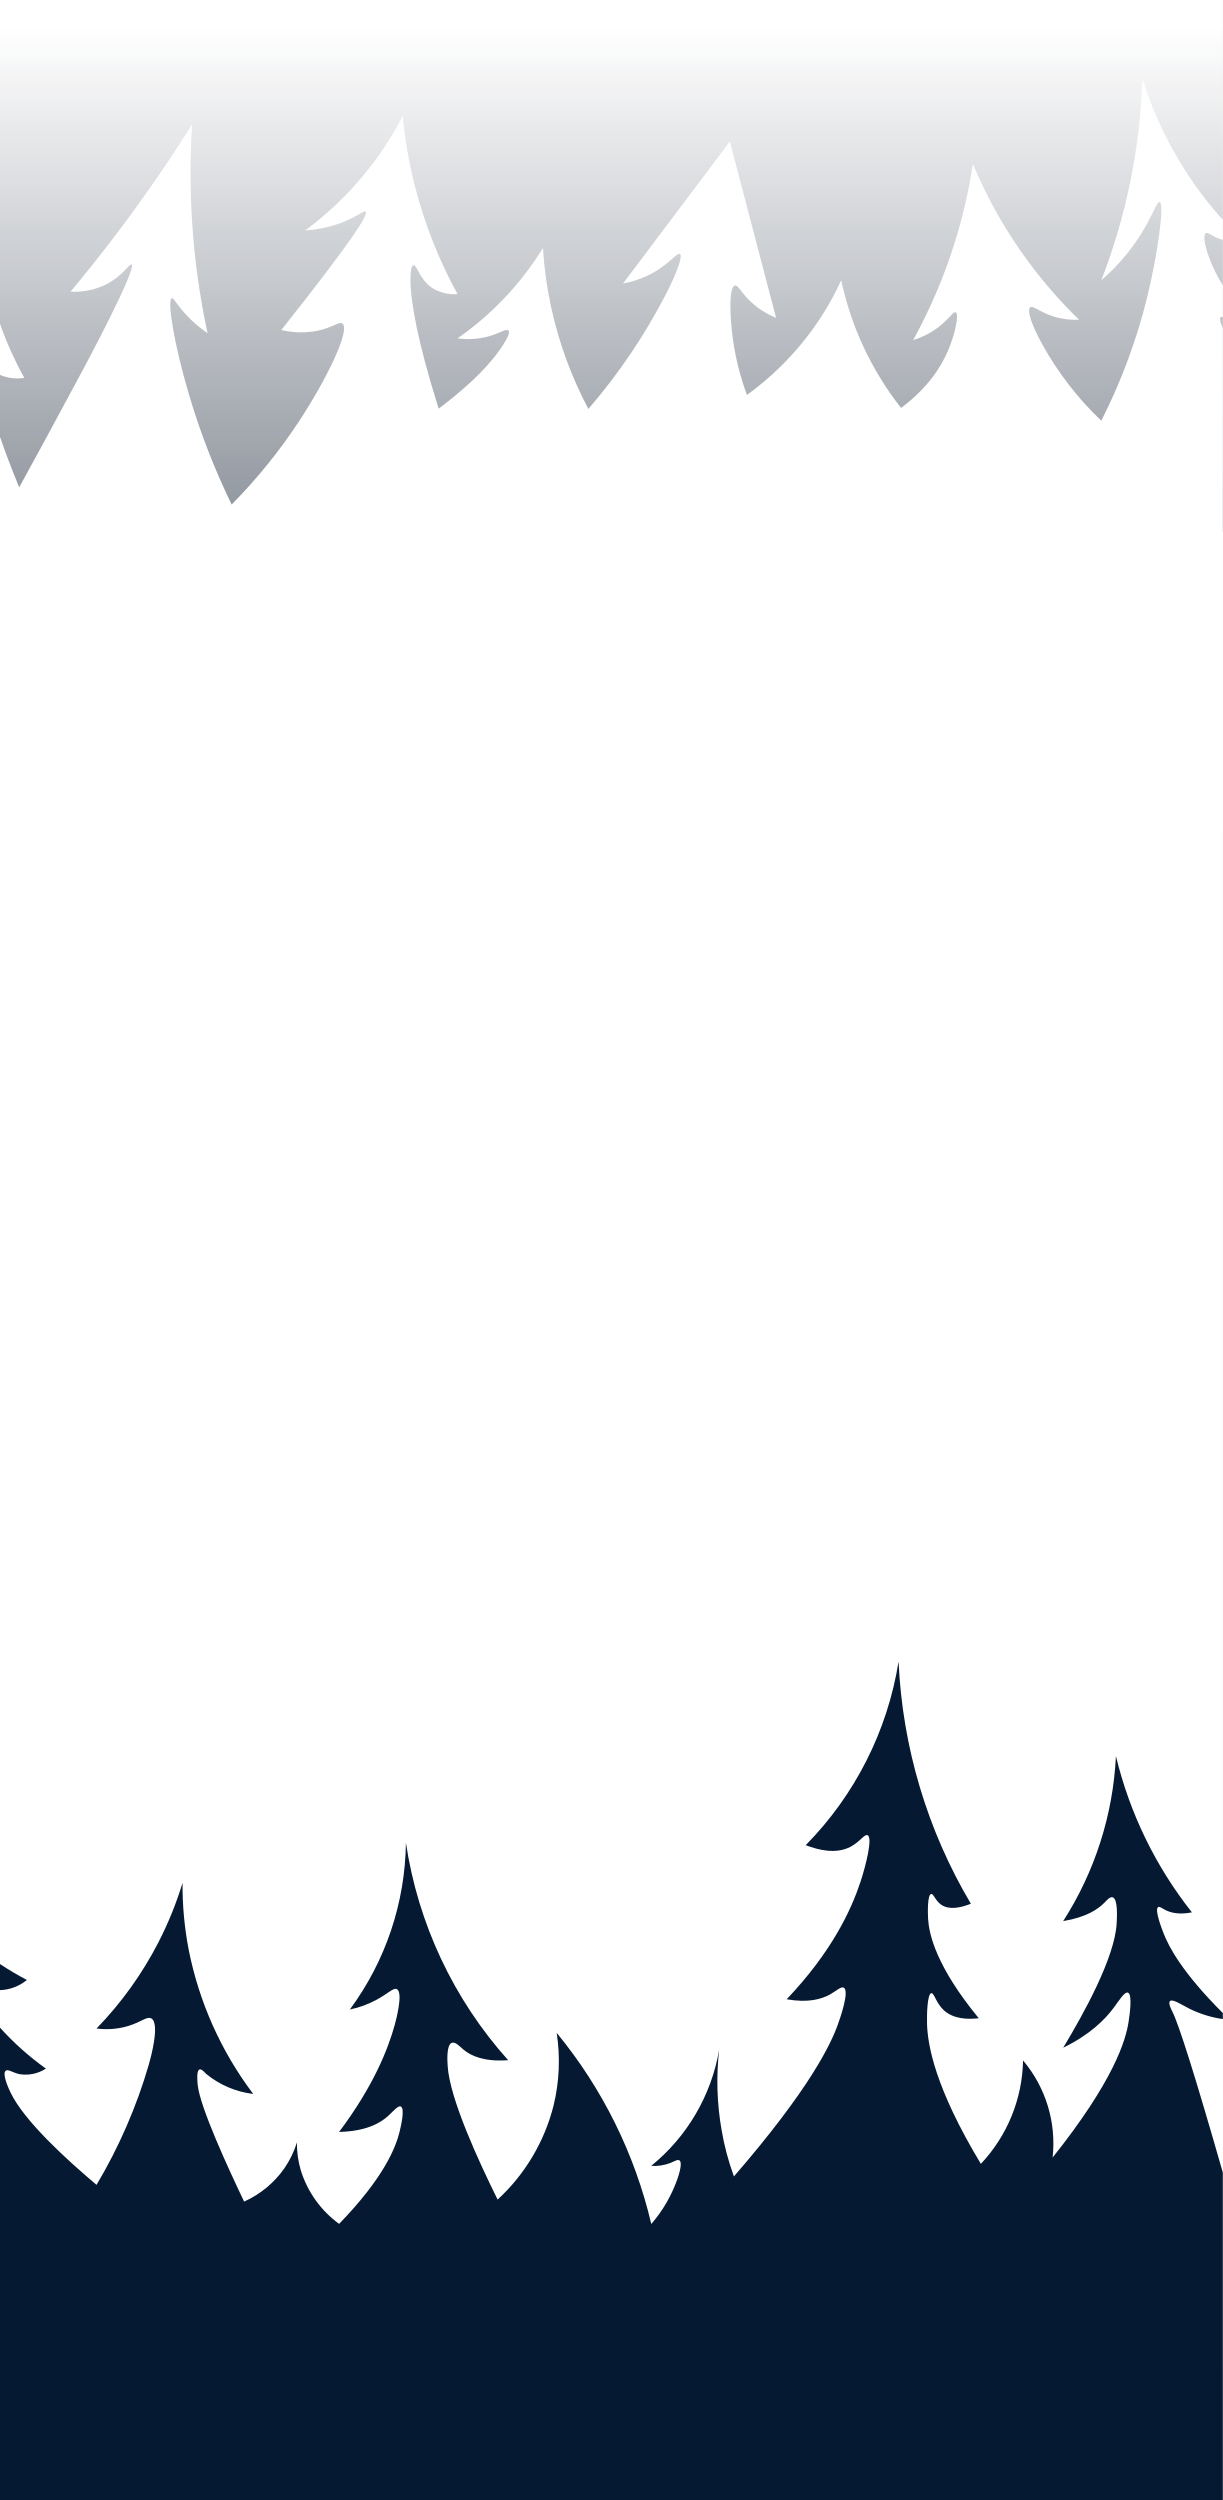
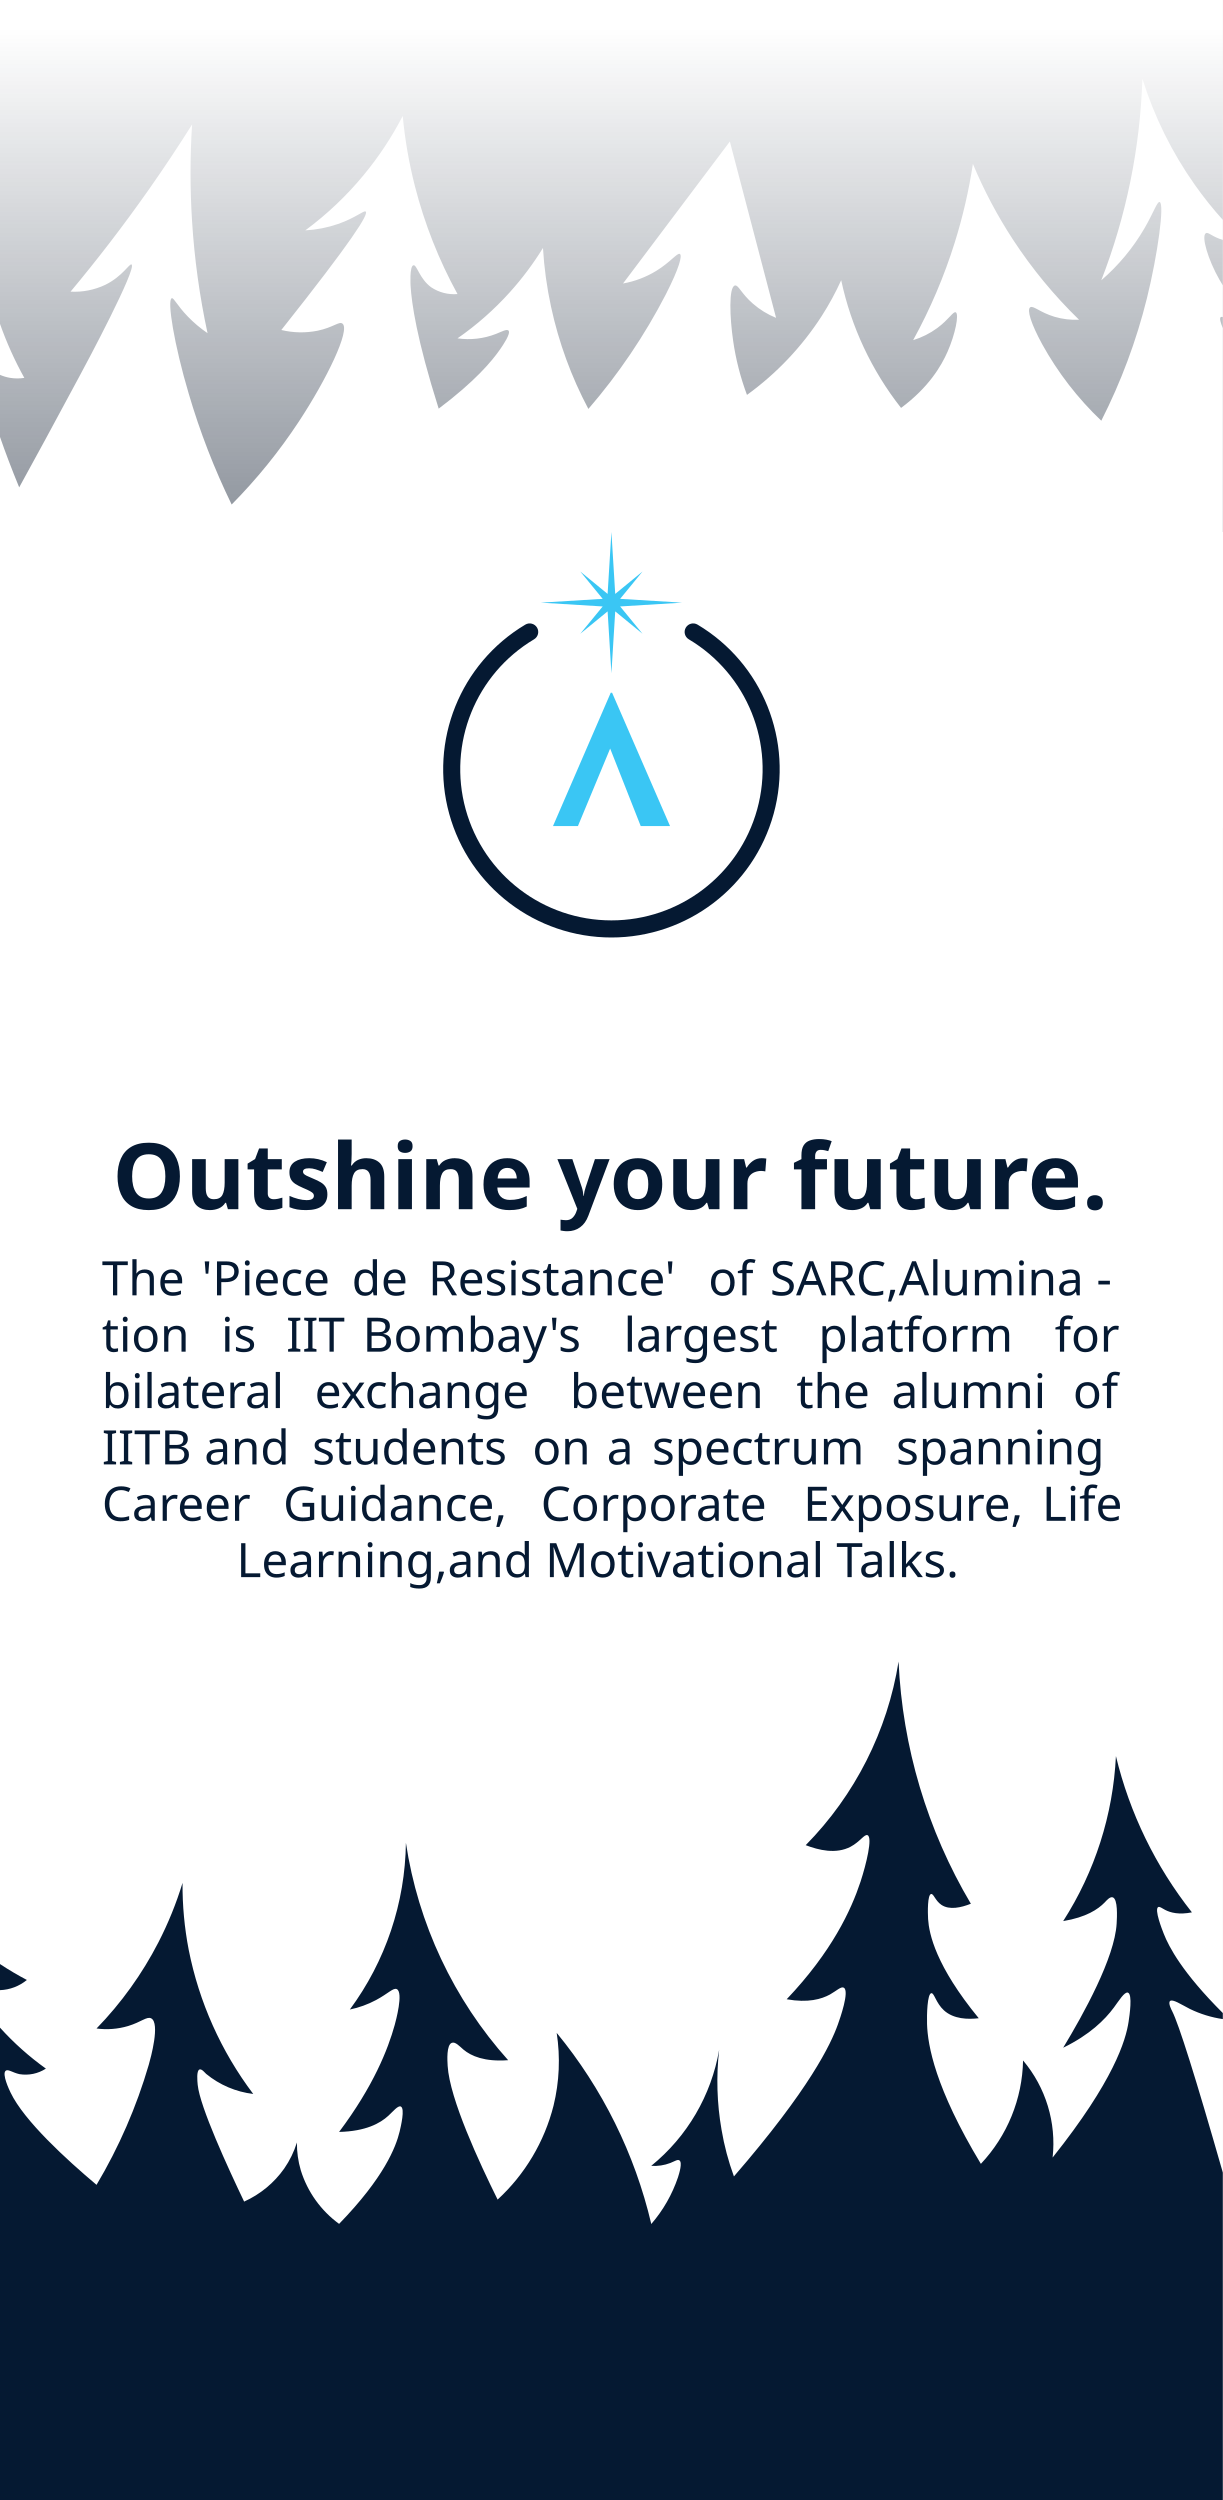
<svg xmlns="http://www.w3.org/2000/svg" id="Layer_1" data-name="Layer 1" viewBox="0 0 360 736">
  <defs>
-     <style>.cls-1{fill:#fff;}.cls-2{fill:url(#linear-gradient);}.cls-3{fill:url(#linear-gradient-2);}.cls-4{fill:#051932;}</style>
-     <linearGradient id="linear-gradient" x1="180" y1="324.67" x2="180" y2="8.35" gradientUnits="userSpaceOnUse">
+     <style>.cls-1{fill:#fff;}.cls-2{fill:url(#linear-gradient);}.cls-3{fill:url(#linear-gradient-2);}.cls-22,.cls-4,.cls-6{fill:#051932;}.cls-5{fill:#3ac6f4;}.cls-6{font-size:14px;font-family:Poppins-Regular, Poppins;}.cls-7{letter-spacing:0.06em;}.cls-8{letter-spacing:0.06em;}.cls-9{letter-spacing:0.06em;}.cls-10{letter-spacing:0.37em;}.cls-11{letter-spacing:0.37em;}.cls-12{letter-spacing:0em;}.cls-13{letter-spacing:0.11em;}.cls-14{letter-spacing:0.11em;}.cls-15{letter-spacing:0.11em;}.cls-16{letter-spacing:0.03em;}.cls-17{letter-spacing:0.03em;}.cls-18{letter-spacing:0.03em;}.cls-19{letter-spacing:0.11em;}.cls-20{letter-spacing:0.11em;}.cls-21{letter-spacing:0.11em;}.cls-22{font-size:27px;font-family:Poppins-Bold, Poppins;font-weight:700;}.cls-23{fill:none;}</style>
+     <linearGradient id="linear-gradient" x1="180" y1="324.67" x2="180" y2="8.34" gradientUnits="userSpaceOnUse">
      <stop offset="0" stop-color="#0c192c" />
      <stop offset="1" stop-color="#0c192c" stop-opacity="0" />
    </linearGradient>
    <linearGradient id="linear-gradient-2" x1="180" y1="1050.36" x2="180" y2="478.38" gradientUnits="userSpaceOnUse">
      <stop offset="0" stop-color="#fff" />
      <stop offset="1" stop-color="#fff" stop-opacity="0" />
    </linearGradient>
  </defs>
  <rect class="cls-1" width="360" height="243.67" />
  <rect class="cls-2" y="5.67" width="360" height="150.96" />
  <path class="cls-1" d="M2.92,111.23A12.15,12.15,0,0,1,0,110.35v-15a104.39,104.39,0,0,0,7.16,15.9A13.08,13.08,0,0,1,2.92,111.23Z" />
  <path class="cls-1" d="M355,68.66c-1.41.87.67,7.85,4,13.67.3.53.64,1.08,1,1.67v9.35a.62.62,0,0,0-.61,0c-.46.36,0,1.73.61,3.27V736H0V128.64c1.5,4.32,3.36,9.28,5.65,14.84,4.37-7.94,10.5-19.18,17.77-32.76,2-3.66,17-31.84,15.31-32.86-.62-.37-2.62,3.48-7.75,6a21.19,21.19,0,0,1-10.21,2c7.62-9.13,15.41-19.19,23.15-30.21,4.53-6.45,8.73-12.8,12.63-19a224.05,224.05,0,0,0,0,28.57A221.77,221.77,0,0,0,61.1,98.08a36.77,36.77,0,0,1-5.75-4.83c-3.32-3.43-4.16-5.64-4.78-5.45-1.46.46.74,13.81,5,28.13a208.41,208.41,0,0,0,12.63,32.6,159.56,159.56,0,0,0,19.74-24.36c8.24-12.51,15.3-27.08,12.87-28.91-1-.73-2.68,1.14-7.35,2.11a24.81,24.81,0,0,1-10.64-.22c21.1-26.59,25.72-34.1,24.85-34.86-.53-.47-2.88,1.82-8.16,3.65a35.12,35.12,0,0,1-9.63,1.88A97,97,0,0,0,107.1,51.49a97.23,97.23,0,0,0,11.46-17.35,134.54,134.54,0,0,0,3.58,20.63,136.1,136.1,0,0,0,12.55,31.8,12.1,12.1,0,0,1-7.76-2c-3.44-2.51-4.21-6.68-5.2-6.48-1.23.25-.85,6.14-.85,6.14.32,5,1.72,15.39,8.27,36.08,10.62-8,15.6-13.88,18.11-17.51.8-1.16,3.22-4.68,2.44-5.49-.51-.53-2.12.39-3.7,1a22.34,22.34,0,0,1-11.31,1.3A89.14,89.14,0,0,0,150.12,86,89.86,89.86,0,0,0,159.85,73a113.4,113.4,0,0,0,2.37,17.27,116.13,116.13,0,0,0,11,30.12A173.33,173.33,0,0,0,196,86.7c4-7.84,4.9-11.47,4.16-11.93s-2.78,2.43-7,5a28.3,28.3,0,0,1-9.74,3.69q15.72-20.89,31.45-41.8l13.61,51.92a24.06,24.06,0,0,1-6.83-4.19c-3.46-3-4.26-5.59-5.29-5.34-1.87.45-1.52,9.48-.51,16.38a76.48,76.48,0,0,0,4.06,15.83,86.53,86.53,0,0,0,22-23.22,82.82,82.82,0,0,0,5.74-10.55,91.71,91.71,0,0,0,17.62,37.6c8.11-6,11.85-12.34,13.69-16.55,2.26-5.12,3.47-11.11,2.4-11.6-.73-.34-2,2.1-5.42,4.63a23.77,23.77,0,0,1-7.11,3.57A156.87,156.87,0,0,0,281.1,71.32a155.82,155.82,0,0,0,5.32-23.07,137.36,137.36,0,0,0,11.82,22.32,138.81,138.81,0,0,0,19.43,23.56,21.86,21.86,0,0,1-7.25-.88c-4.29-1.29-6.27-3.42-7.14-2.77-1,.75.24,4.8,3.53,10.84a93.35,93.35,0,0,0,17.41,22.54,169.94,169.94,0,0,0,13.42-36c3.19-12.9,5.26-28,3.75-28.39-.72-.19-1.77,3.12-4.48,7.78a60,60,0,0,1-12.69,15.27,179.84,179.84,0,0,0,12.1-59.35,112,112,0,0,0,15.44,31.25A110.15,110.15,0,0,0,360,64.73v5.89h0C356.88,69.75,355.72,68.2,355,68.66Z" />
  <rect class="cls-3" y="468.31" width="360" height="229.54" />
  <path class="cls-4" d="M7.91,582.9a13.17,13.17,0,0,1-7.91,3v-7.68A90.39,90.39,0,0,0,7.91,582.9Z" />
  <path class="cls-4" d="M344.45,589.12c-.61.6.44,2.59.65,3,1.93,3.78,6.75,19,14.9,47.49V736H0V596.94A84.52,84.52,0,0,0,13.51,609a11,11,0,0,1-7.77,1.63c-2.06-.45-3.38-1.57-4.06-1-1.19.93,1.08,5.7,1.42,6.4,4,8.36,16.51,19.77,25.32,27.19A152.58,152.58,0,0,0,43.8,607.86c.57-2,3.39-12.23.72-13.65-1.27-.67-2.92,1.08-6.83,2.26a22.26,22.26,0,0,1-9.27.72,106,106,0,0,0,18.22-25.37,105.47,105.47,0,0,0,7.1-17.5A100.08,100.08,0,0,0,55.55,574a103.94,103.94,0,0,0,19,42.46,26.82,26.82,0,0,1-13.86-5.91c-.35-.3-1.28-1.54-1.95-1.3-.94.34-.65,3.37-.54,4.51.63,6.47,8.93,24.48,13.67,34.39a29,29,0,0,0,11.81-9.74,28.07,28.07,0,0,0,3.73-7.66,28.09,28.09,0,0,0,1.14,8.18,30.8,30.8,0,0,0,11.28,15.78c13.25-13.65,16.71-22.59,17.82-27.17.35-1.48,1.63-6.79.35-7.38-.83-.38-2.27,1.44-3.67,2.72-2.42,2.22-6.65,4.58-14.5,4.76,10.14-13.52,14.39-24.34,16.37-31.48.33-1.2,2.61-9.58.62-10.56-1-.51-2.52,1.29-6.11,3.21A28.57,28.57,0,0,1,103,591.6a84.36,84.36,0,0,0,16.5-49.08,123.27,123.27,0,0,0,30.1,64c-7,.52-10.89-1.23-13.15-3.11-1.17-1-2.41-2.4-3.43-2-1.61.57-1.33,5.2-1.23,6.8.59,9.69,9.34,28.52,14.71,39.35a56.38,56.38,0,0,0,16.46-27.65,54.87,54.87,0,0,0,.93-21.43,138.33,138.33,0,0,1,27.85,56.27A41.19,41.19,0,0,0,199.6,641c.36-1.13,1.39-4.42.39-5-.52-.33-1.31.25-2.64.78a13.21,13.21,0,0,1-5.63.85,56.31,56.31,0,0,0,20-34.17,82.58,82.58,0,0,0,.7,23.53,77.2,77.2,0,0,0,3.65,13.75c22.4-25.88,28.55-39,30.6-44.74.62-1.74,3.49-9.83,1.75-10.82-.8-.46-2.1.88-4.08,2-2.49,1.36-6.45,2.54-12.74,1.4,13.3-14,19-26.28,21.75-34.64,1.69-5.17,3.59-13,2.06-13.66-.9-.41-2.23,1.94-5,3.4-4.29,2.26-9.4,1-13.21-.46a99.43,99.43,0,0,0,27.34-54.06,153.25,153.25,0,0,0,21.28,71.3c-2.89,1.15-6.32,1.93-8.7.31-1.78-1.22-2.27-3.32-3-3.18-1.09.22-1,5.39-.89,7.37.29,4.42,2.26,13.79,14.91,29.21-3.18.37-7.39.28-10.25-2.33-2.36-2.16-2.85-5.17-3.7-5.05-1.21.17-1.35,6.35-1.27,9.09.2,6.27,2.36,18.8,15.85,41.16a45.67,45.67,0,0,0,12.42-30.44,37.87,37.87,0,0,1,8.7,28.58c18-22.59,21.55-34.51,22.37-40,.27-1.82,1.21-8.07-.2-8.55-1-.34-2.65,2.39-4.15,4.41-2.65,3.58-7.09,8-14.91,11.81,6-9.92,15.18-26.5,15.74-36.56.11-1.91.4-7.25-1.17-7.72-.81-.24-1.78.9-2.35,1.51-1.94,2-5.42,4.37-12.22,5.49A98.82,98.82,0,0,0,328.53,517a119.16,119.16,0,0,0,22.37,46c-3.85.76-6.3.09-7.87-.72-1-.51-1.64-1.09-2.07-.83-1.16.69,1.13,6.54,1.66,7.87,1.51,3.84,5.44,11.41,17.38,23.32v1.78a33,33,0,0,1-9.72-3C347.75,590.13,345.18,588.4,344.45,589.12Z" />
+   <g id="_Group_" data-name="&lt;Group&gt;">
+     <polygon class="cls-5" points="182.57 178.54 189.16 186.58 181.12 179.99 180 198.22 178.88 179.99 170.83 186.58 177.43 178.54 159.2 177.42 177.43 176.3 170.83 168.25 178.88 174.85 180 156.63 181.12 174.85 189.16 168.25 182.57 176.3 200.8 177.42 182.57 178.54" />
+   </g>
+   <g id="_Group_2" data-name="&lt;Group&gt;">
+     <path class="cls-5" d="M180.2,203.94h-.4l-17,39.26h7.34l9.49-22.83q4.53,11.41,9,22.83h8.63Z" />
+   </g>
+   <g id="_Group_3" data-name="&lt;Group&gt;">
+     <path class="cls-4" d="M180,276a49.55,49.55,0,0,1-25.35-92.11,2.51,2.51,0,0,1,2.58,4.32,44.51,44.51,0,1,0,45.55,0,2.51,2.51,0,0,1,2.58-4.32A49.55,49.55,0,0,1,180,276Z" />
+   </g>
+   <text class="cls-6" transform="translate(30 381.35)">The<tspan class="cls-7" x="25.05" y="0"> </tspan>
+     <tspan x="29.37" y="0">'Piece</tspan>
+     <tspan class="cls-7" x="69.24" y="0"> </tspan>
+     <tspan x="73.56" y="0">de</tspan>
+     <tspan class="cls-8" x="91.73" y="0"> </tspan>
+     <tspan x="96.06" y="0">Resistance'</tspan>
+     <tspan class="cls-9" x="174.23" y="0"> </tspan>
+     <tspan x="178.55" y="0">of</tspan>
+     <tspan class="cls-8" x="192.34" y="0"> </tspan>
+     <tspan x="196.67" y="0">SARC,Alumina</tspan>
+     <tspan x="292.8" y="0">-</tspan>
+     <tspan x="0" y="16.59">tion</tspan>
+     <tspan class="cls-10" x="26.54" y="16.59"> </tspan>
+     <tspan x="35.12" y="16.59">is</tspan>
+     <tspan class="cls-10" x="45.67" y="16.59"> </tspan>
+     <tspan x="54.25" y="16.59">IIT</tspan>
+     <tspan class="cls-11" x="68.19" y="16.59"> </tspan>
+     <tspan x="76.77" y="16.59">Bombay's</tspan>
+     <tspan class="cls-10" x="145.04" y="16.59"> </tspan>
+     <tspan class="cls-12" x="153.62" y="16.59">largest</tspan>
+     <tspan class="cls-11" x="202.38" y="16.59"> </tspan>
+     <tspan x="210.95" y="16.59">platform</tspan>
+     <tspan class="cls-11" x="271.94" y="16.59"> </tspan>
+     <tspan x="280.51" y="16.59">for </tspan>
+     <tspan x="0" y="33.18">bilateral</tspan>
+     <tspan class="cls-13" x="57.6" y="33.18"> </tspan>
+     <tspan x="62.65" y="33.18">exchange</tspan>
+     <tspan class="cls-14" x="132.76" y="33.18"> </tspan>
+     <tspan x="137.81" y="33.18">between</tspan>
+     <tspan class="cls-13" x="199.42" y="33.18"> </tspan>
+     <tspan x="204.47" y="33.18">the</tspan>
+     <tspan class="cls-15" x="227.43" y="33.18"> </tspan>
+     <tspan x="232.48" y="33.18">alumni</tspan>
+     <tspan class="cls-13" x="280.84" y="33.18"> </tspan>
+     <tspan x="285.89" y="33.18">of </tspan>
+     <tspan x="0" y="49.78">IITB</tspan>
+     <tspan class="cls-16" x="22.4" y="49.78" xml:space="preserve">  </tspan>
+     <tspan x="30.15" y="49.78">and</tspan>
+     <tspan class="cls-16" x="58.03" y="49.78"> </tspan>
+     <tspan x="61.91" y="49.78">students</tspan>
+     <tspan class="cls-17" x="122.88" y="49.78"> </tspan>
+     <tspan x="126.75" y="49.78">on</tspan>
+     <tspan class="cls-16" x="144.76" y="49.78"> </tspan>
+     <tspan class="cls-12" x="148.63" y="49.78">a</tspan>
+     <tspan class="cls-18" x="158.07" y="49.78"> </tspan>
+     <tspan x="161.95" y="49.78">spectrum</tspan>
+     <tspan class="cls-17" x="229.93" y="49.78"> </tspan>
+     <tspan x="233.81" y="49.78">spanning </tspan>
+     <tspan x="0" y="66.37">Career</tspan>
+     <tspan class="cls-19" x="48.34" y="66.37"> </tspan>
+     <tspan x="53.35" y="66.37">Guidance,</tspan>
+     <tspan class="cls-20" x="124.19" y="66.37"> </tspan>
+     <tspan x="129.2" y="66.37">Corporate</tspan>
+     <tspan class="cls-21" x="201.47" y="66.37"> </tspan>
+     <tspan x="206.48" y="66.37">Exposure,</tspan>
+     <tspan class="cls-19" x="271.75" y="66.37"> </tspan>
+     <tspan x="276.76" y="66.37">Life </tspan>
+     <tspan x="39.63" y="82.96">Learning,and Motivational Talks.</tspan>
+   </text>
+   <text class="cls-22" transform="translate(33.04 355.99)">Outshine your future.</text>
+   <rect class="cls-23" width="360" height="736" />
</svg>
